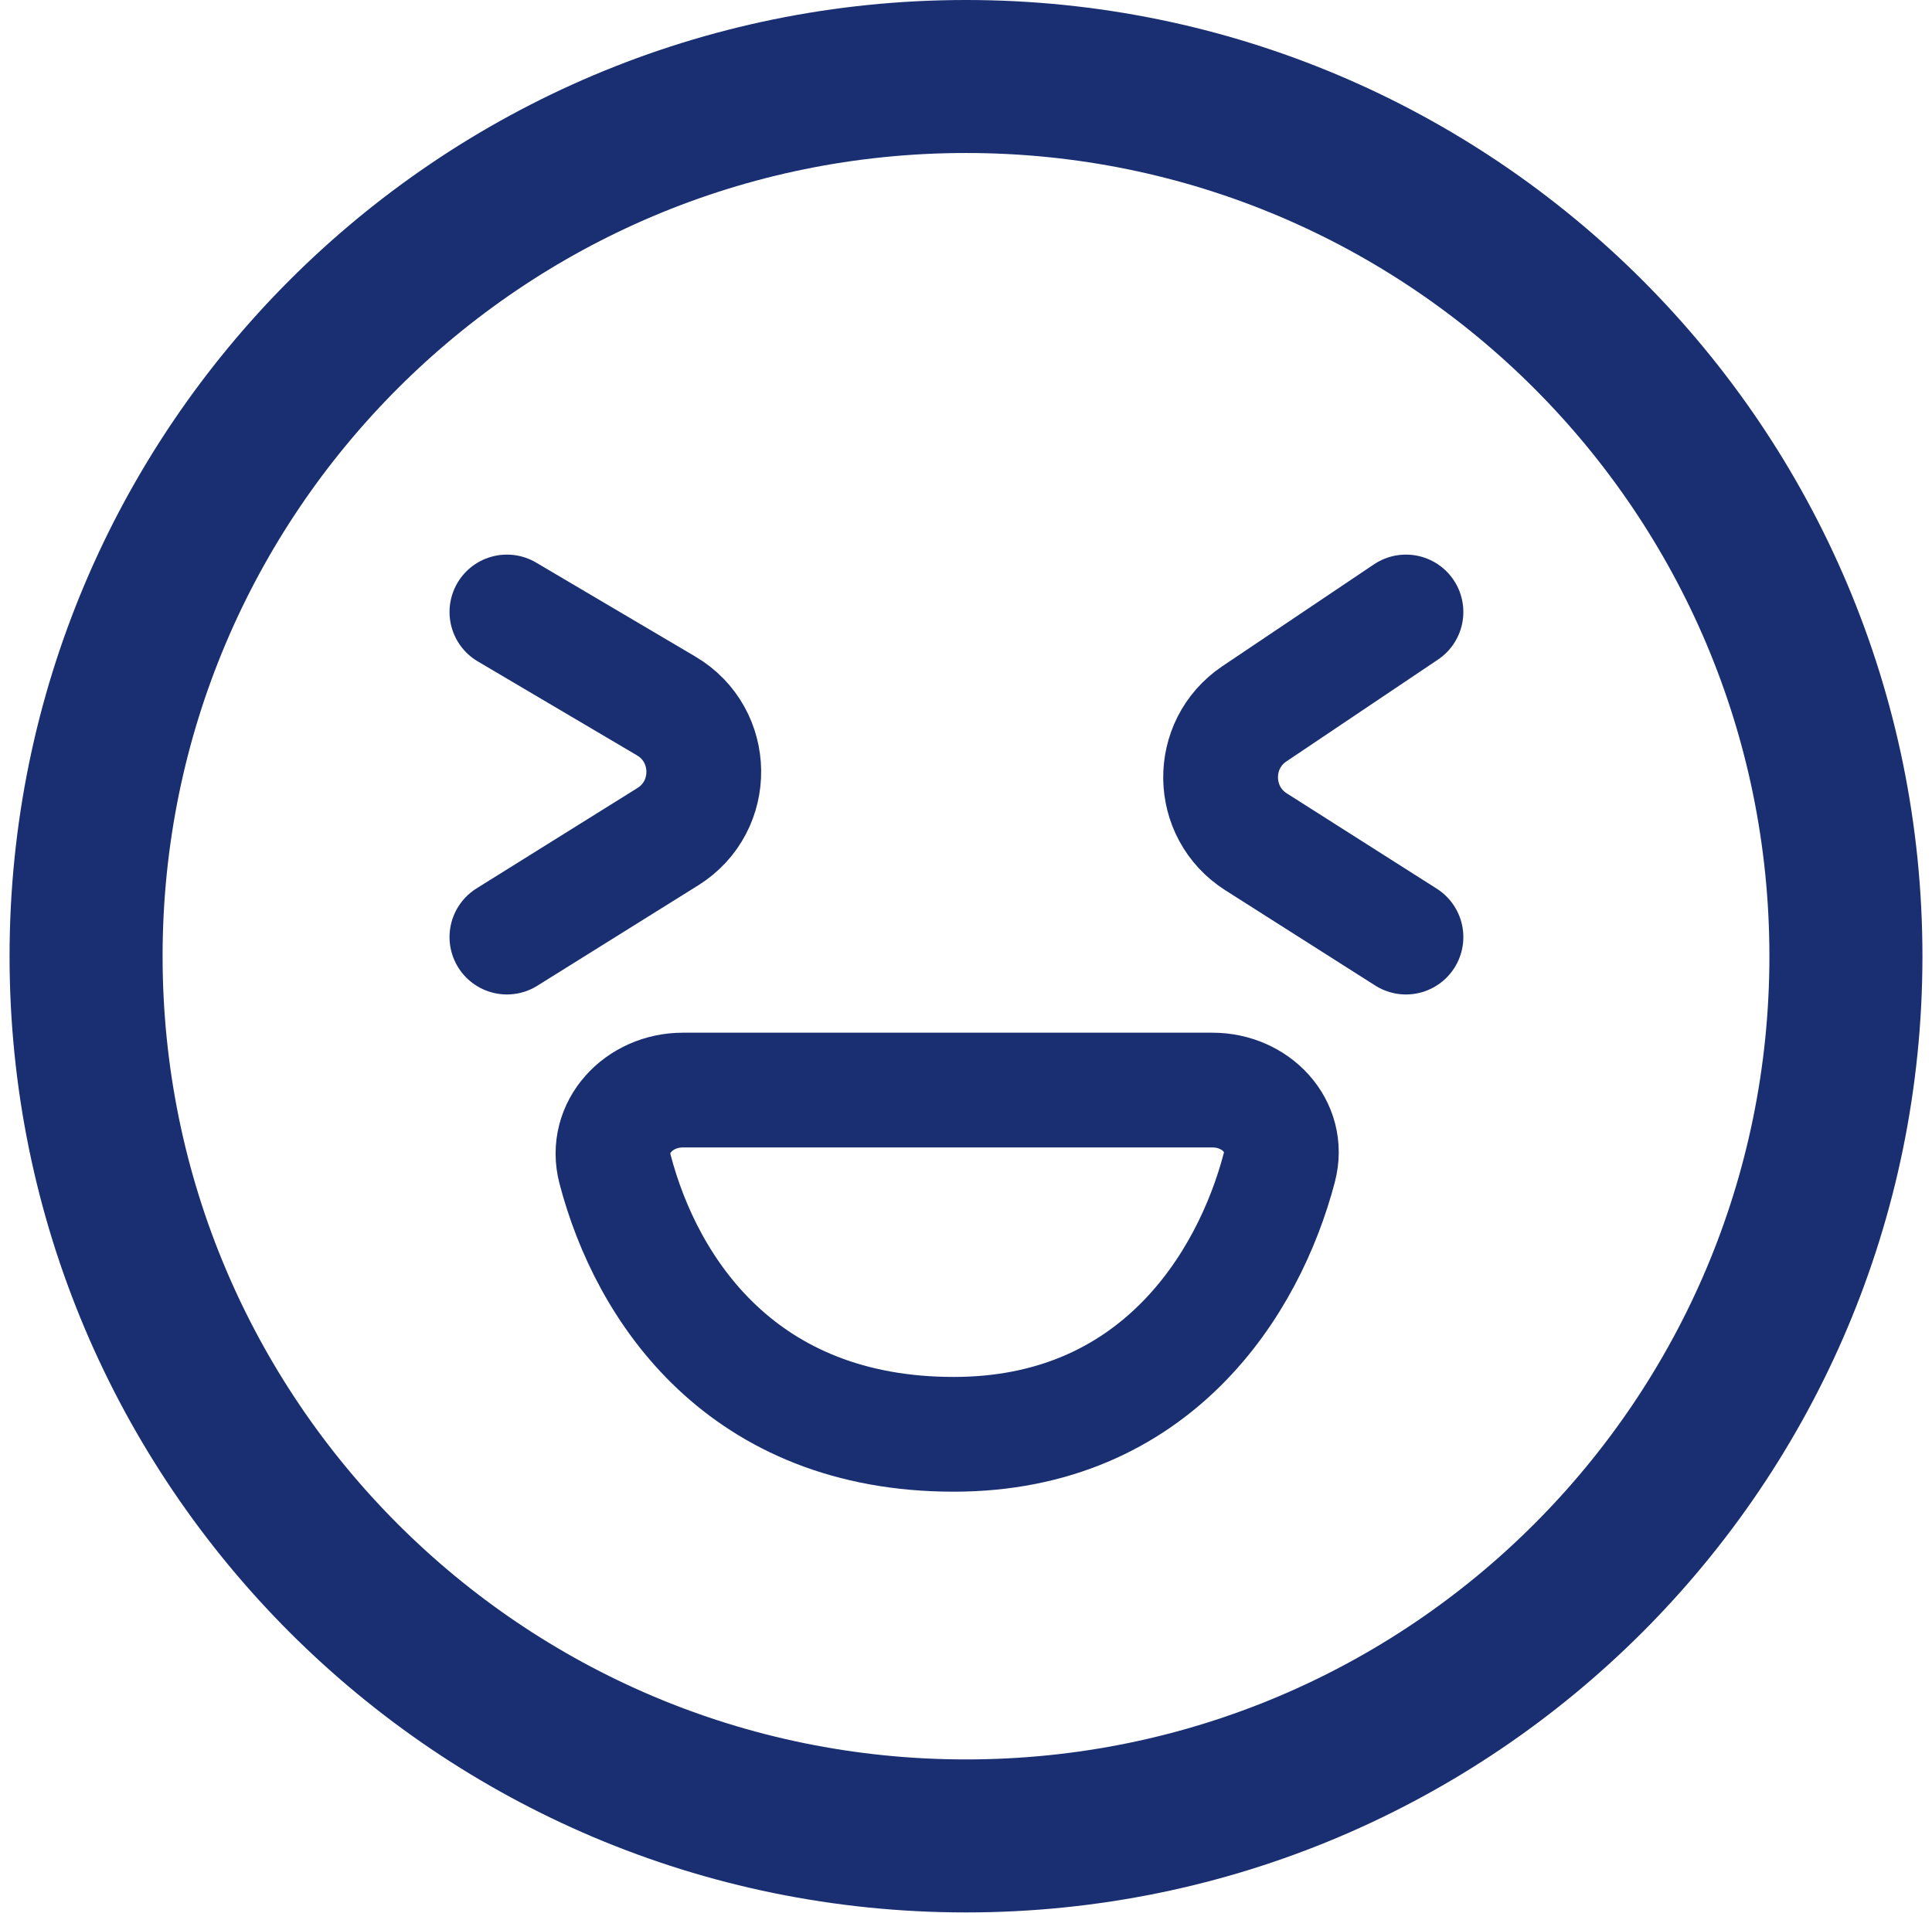
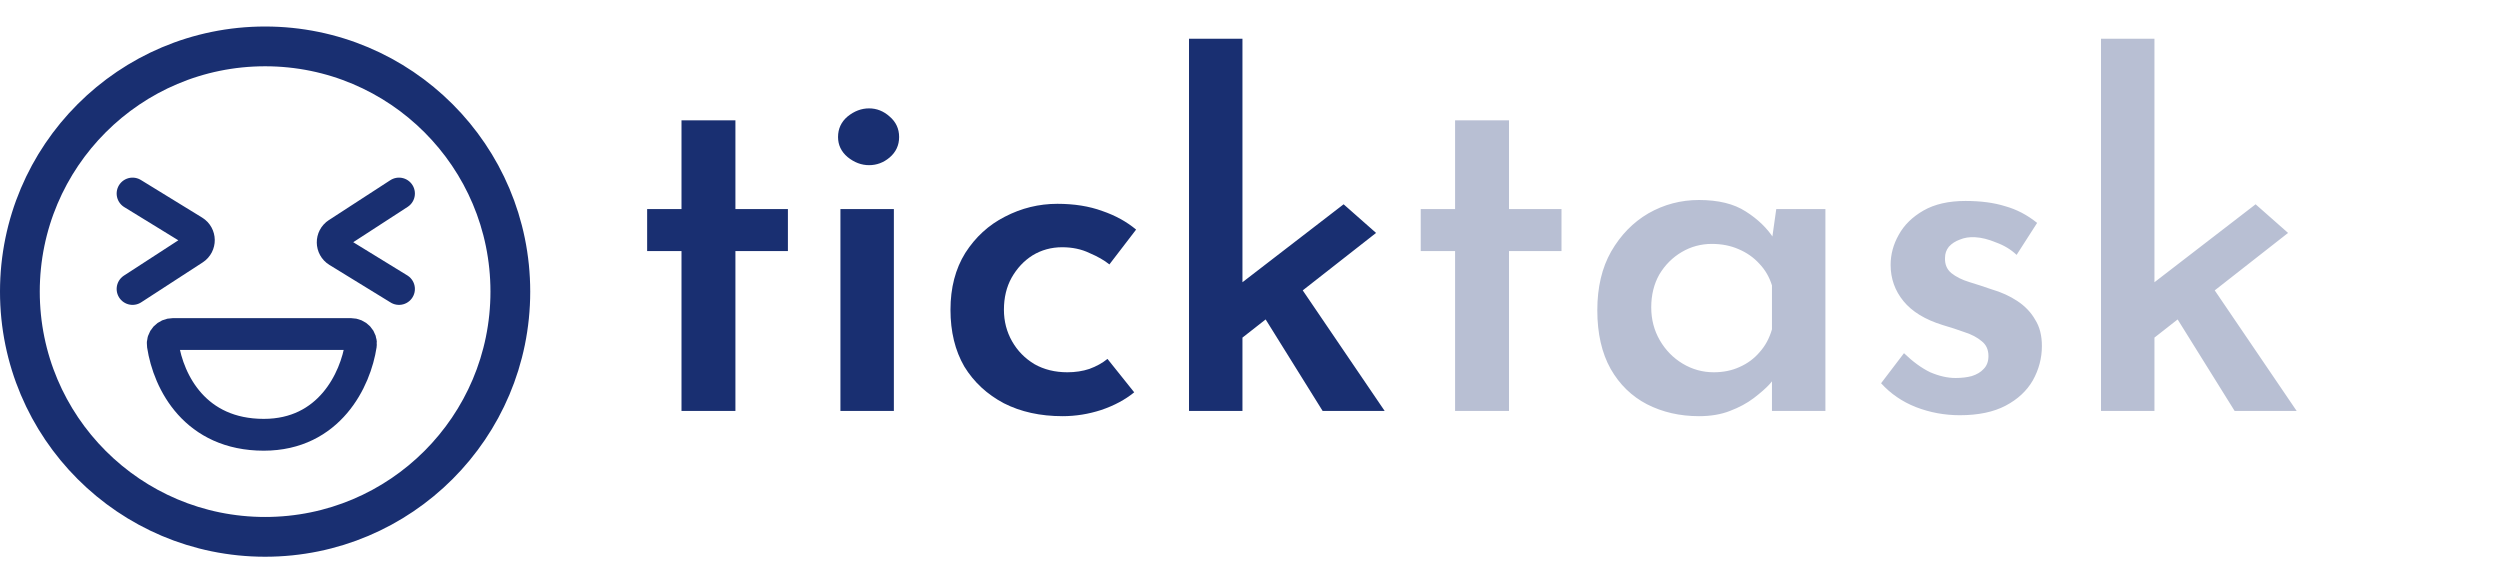
- <svg xmlns="http://www.w3.org/2000/svg" width="101" height="100" viewBox="0 0 101 100" fill="none">
-   <rect x="4.5" y="4" width="92" height="92" rx="46" stroke="#192F71" stroke-width="8" />
-   <path d="M26.5 32l8.325 4.914c2.585 1.526 2.631 5.25.084 6.838L26.5 49M73.5 49l-7.836-4.981c-2.435-1.548-2.48-5.087-.085-6.696L73.5 32M63.39 57H35.696c-2.284 0-4.122 1.928-3.543 4.138C33.82 67.506 38.836 75 49.858 75c10.526 0 15.419-7.835 17.022-13.948C67.45 58.874 65.64 57 63.39 57z" stroke="#192F71" stroke-width="6" stroke-linecap="round" />
+ <svg xmlns="http://www.w3.org/2000/svg" width="943" viewBox="0 7 943 220" fill="none">
+   <rect x="7.5" y="24.5" width="185" height="185" rx="92.5" stroke="#192F71" stroke-width="15" />
+   <path d="M50 80L73.102 94.185C75.607 95.724 75.653 99.348 73.187 100.949L50 116" stroke="#192F71" stroke-width="12" stroke-linecap="round" />
+   <path d="M150.5 116L127.398 101.815C124.893 100.276 124.848 96.652 127.313 95.051L150.5 80" stroke="#192F71" stroke-width="12" stroke-linecap="round" />
+   <path d="M132.39 133H65.195C62.911 133 61.079 134.914 61.425 137.172C63.59 151.288 73.698 171 99.5 171C124.235 171 134.138 150.235 136.122 137.085C136.458 134.858 134.642 133 132.39 133Z" stroke="#192F71" stroke-width="12" stroke-linecap="round" />
+   <path d="M257.06 52.38H277.4V85.86H297.2V101.7H277.4V162H257.06V101.7H244.1V85.86H257.06V52.38ZM317.008 85.86H337.168V162H317.008V85.86ZM316.108 58.68C316.108 55.56 317.308 52.98 319.708 50.94C322.228 48.9 324.928 47.88 327.808 47.88C330.688 47.88 333.268 48.9 335.548 50.94C337.948 52.98 339.148 55.56 339.148 58.68C339.148 61.8 337.948 64.38 335.548 66.42C333.268 68.34 330.688 69.3 327.808 69.3C324.928 69.3 322.228 68.28 319.708 66.24C317.308 64.2 316.108 61.68 316.108 58.68ZM427.821 154.98C424.461 157.74 420.321 159.96 415.401 161.64C410.601 163.2 405.741 163.98 400.821 163.98C392.421 163.98 385.041 162.36 378.681 159.12C372.321 155.76 367.341 151.14 363.741 145.26C360.261 139.26 358.521 132.12 358.521 123.84C358.521 115.56 360.381 108.42 364.101 102.42C367.941 96.42 372.921 91.86 379.041 88.74C385.281 85.5 391.881 83.88 398.841 83.88C405.201 83.88 410.841 84.78 415.761 86.58C420.681 88.26 424.941 90.6 428.541 93.6L418.461 106.74C416.541 105.18 414.021 103.74 410.901 102.42C407.901 100.98 404.481 100.26 400.641 100.26C396.561 100.26 392.841 101.28 389.481 103.32C386.241 105.36 383.601 108.18 381.561 111.78C379.641 115.26 378.681 119.28 378.681 123.84C378.681 128.16 379.701 132.12 381.741 135.72C383.781 139.32 386.601 142.2 390.201 144.36C393.801 146.4 397.941 147.42 402.621 147.42C405.621 147.42 408.381 147 410.901 146.16C413.541 145.2 415.821 143.94 417.741 142.38L427.821 154.98ZM448.493 162V21.6H468.653V162H448.493ZM487.553 110.88L522.293 162H498.893L474.233 122.4L487.553 110.88ZM462.533 139.14L460.553 119.7L506.813 84.06L519.053 94.86L462.533 139.14Z" fill="#192F71" />
+   <path d="M548.857 52.38H569.197V85.86H588.997V101.7H569.197V162H548.857V101.7H535.897V85.86H548.857V52.38ZM640.845 163.98C633.645 163.98 627.105 162.48 621.225 159.48C615.465 156.48 610.905 152.04 607.545 146.16C604.185 140.16 602.505 132.78 602.505 124.02C602.505 115.38 604.245 108 607.725 101.88C611.325 95.64 616.005 90.84 621.765 87.48C627.645 84.12 634.005 82.44 640.845 82.44C648.165 82.44 654.045 83.88 658.485 86.76C663.045 89.64 666.585 93.06 669.105 97.02L668.025 99.9L670.005 85.86H688.545V162H668.385V143.46L670.365 148.32C669.885 149.04 668.925 150.24 667.485 151.92C666.045 153.48 664.065 155.22 661.545 157.14C659.025 159.06 656.025 160.68 652.545 162C649.185 163.32 645.285 163.98 640.845 163.98ZM646.425 147.42C650.025 147.42 653.265 146.76 656.145 145.44C659.145 144.12 661.665 142.26 663.705 139.86C665.865 137.46 667.425 134.58 668.385 131.22V114.66C667.425 111.54 665.865 108.84 663.705 106.56C661.545 104.16 658.905 102.3 655.785 100.98C652.785 99.66 649.425 99 645.705 99C641.625 99 637.845 100.02 634.365 102.06C630.885 104.1 628.065 106.92 625.905 110.52C623.865 114.12 622.845 118.26 622.845 122.94C622.845 127.5 623.925 131.64 626.085 135.36C628.245 139.08 631.125 142.02 634.725 144.18C638.325 146.34 642.225 147.42 646.425 147.42ZM739.243 163.62C733.483 163.62 727.963 162.6 722.683 160.56C717.523 158.52 713.143 155.52 709.543 151.56L718.183 140.22C721.543 143.46 724.843 145.86 728.083 147.42C731.443 148.86 734.623 149.58 737.623 149.58C739.903 149.58 741.943 149.34 743.743 148.86C745.663 148.26 747.163 147.36 748.243 146.16C749.443 144.96 750.043 143.34 750.043 141.3C750.043 138.9 749.203 137.04 747.523 135.72C745.843 134.28 743.683 133.14 741.043 132.3C738.403 131.34 735.643 130.44 732.763 129.6C726.163 127.56 721.243 124.56 718.003 120.6C714.763 116.64 713.143 112.08 713.143 106.92C713.143 102.96 714.163 99.18 716.203 95.58C718.243 91.86 721.363 88.8 725.563 86.4C729.763 84 735.043 82.8 741.403 82.8C747.163 82.8 752.143 83.46 756.343 84.78C760.663 85.98 764.683 88.08 768.403 91.08L760.663 103.14C758.503 101.1 755.923 99.54 752.923 98.46C750.043 97.26 747.403 96.6 745.003 96.48C742.843 96.36 740.923 96.66 739.243 97.38C737.563 97.98 736.183 98.88 735.103 100.08C734.143 101.28 733.663 102.66 733.663 104.22C733.543 106.62 734.323 108.54 736.003 109.98C737.803 111.42 740.083 112.56 742.843 113.4C745.603 114.24 748.363 115.14 751.123 116.1C754.843 117.18 758.143 118.68 761.023 120.6C763.903 122.52 766.123 124.86 767.683 127.62C769.363 130.26 770.203 133.56 770.203 137.52C770.203 142.08 769.063 146.4 766.783 150.48C764.503 154.44 761.083 157.62 756.523 160.02C751.963 162.42 746.203 163.62 739.243 163.62ZM792.497 162V21.6H812.657V162H792.497ZM831.557 110.88L866.297 162H842.897L818.237 122.4L831.557 110.88ZM806.537 139.14L804.557 119.7L850.817 84.06L863.057 94.86L806.537 139.14Z" fill="#B8BFD3" />
</svg>
